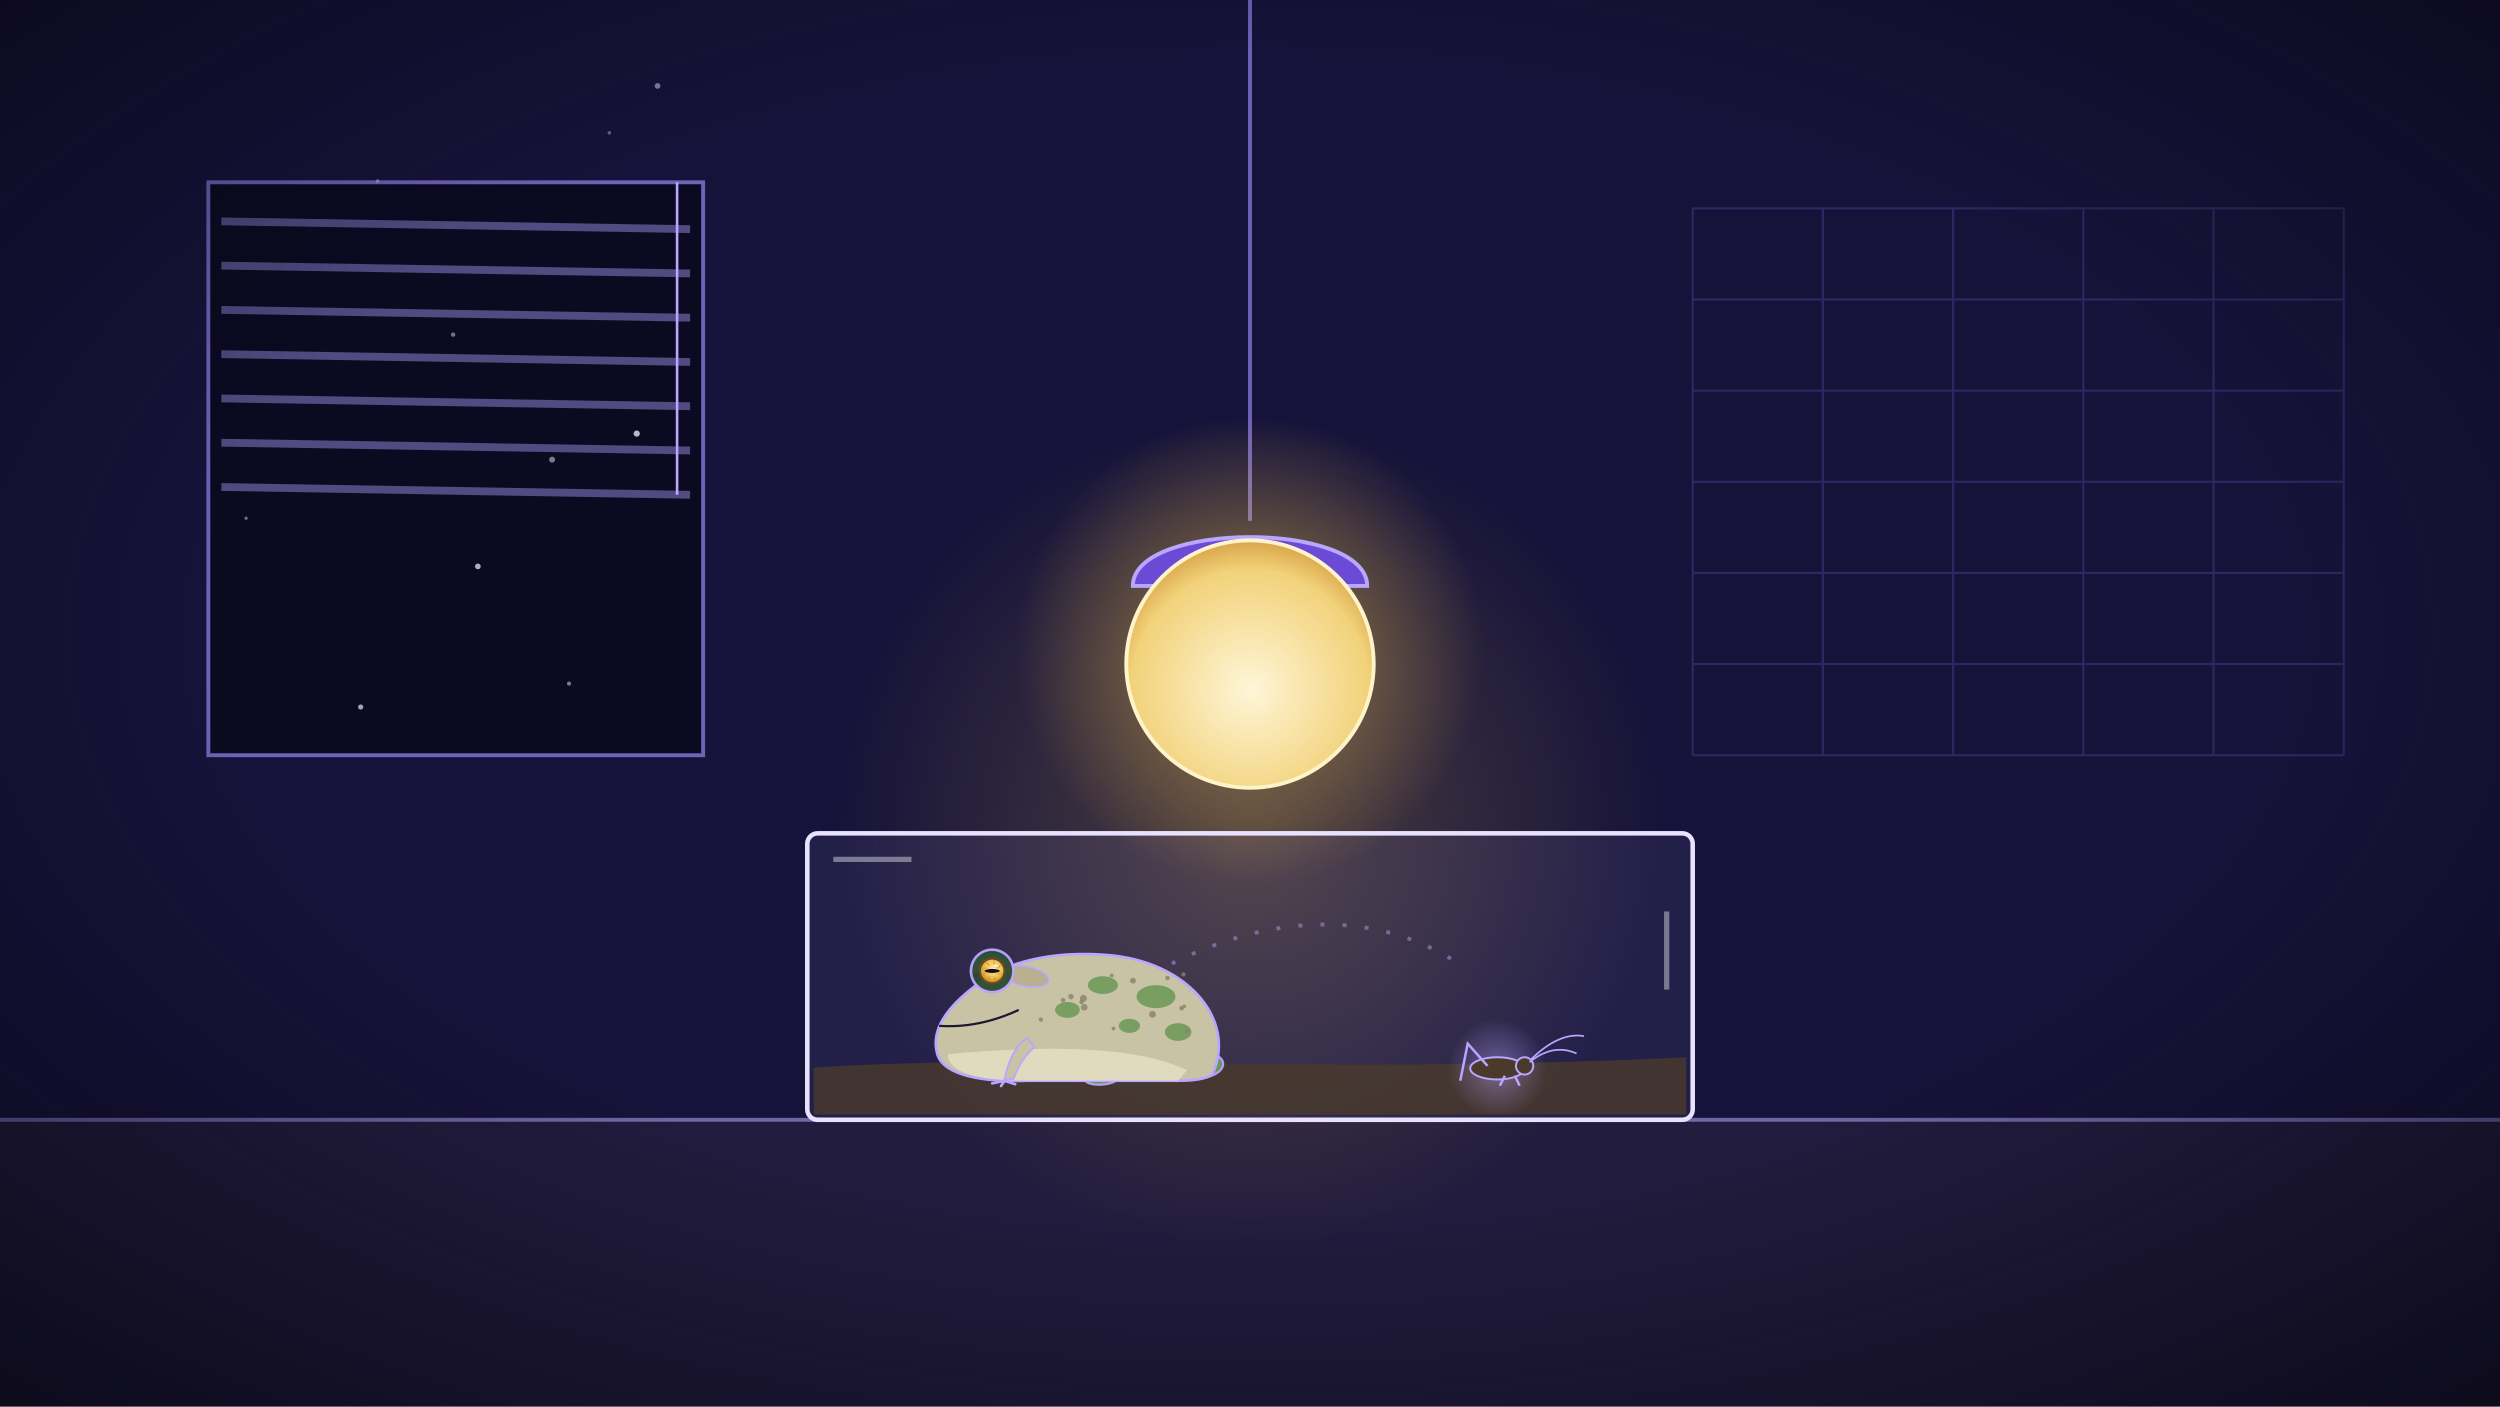
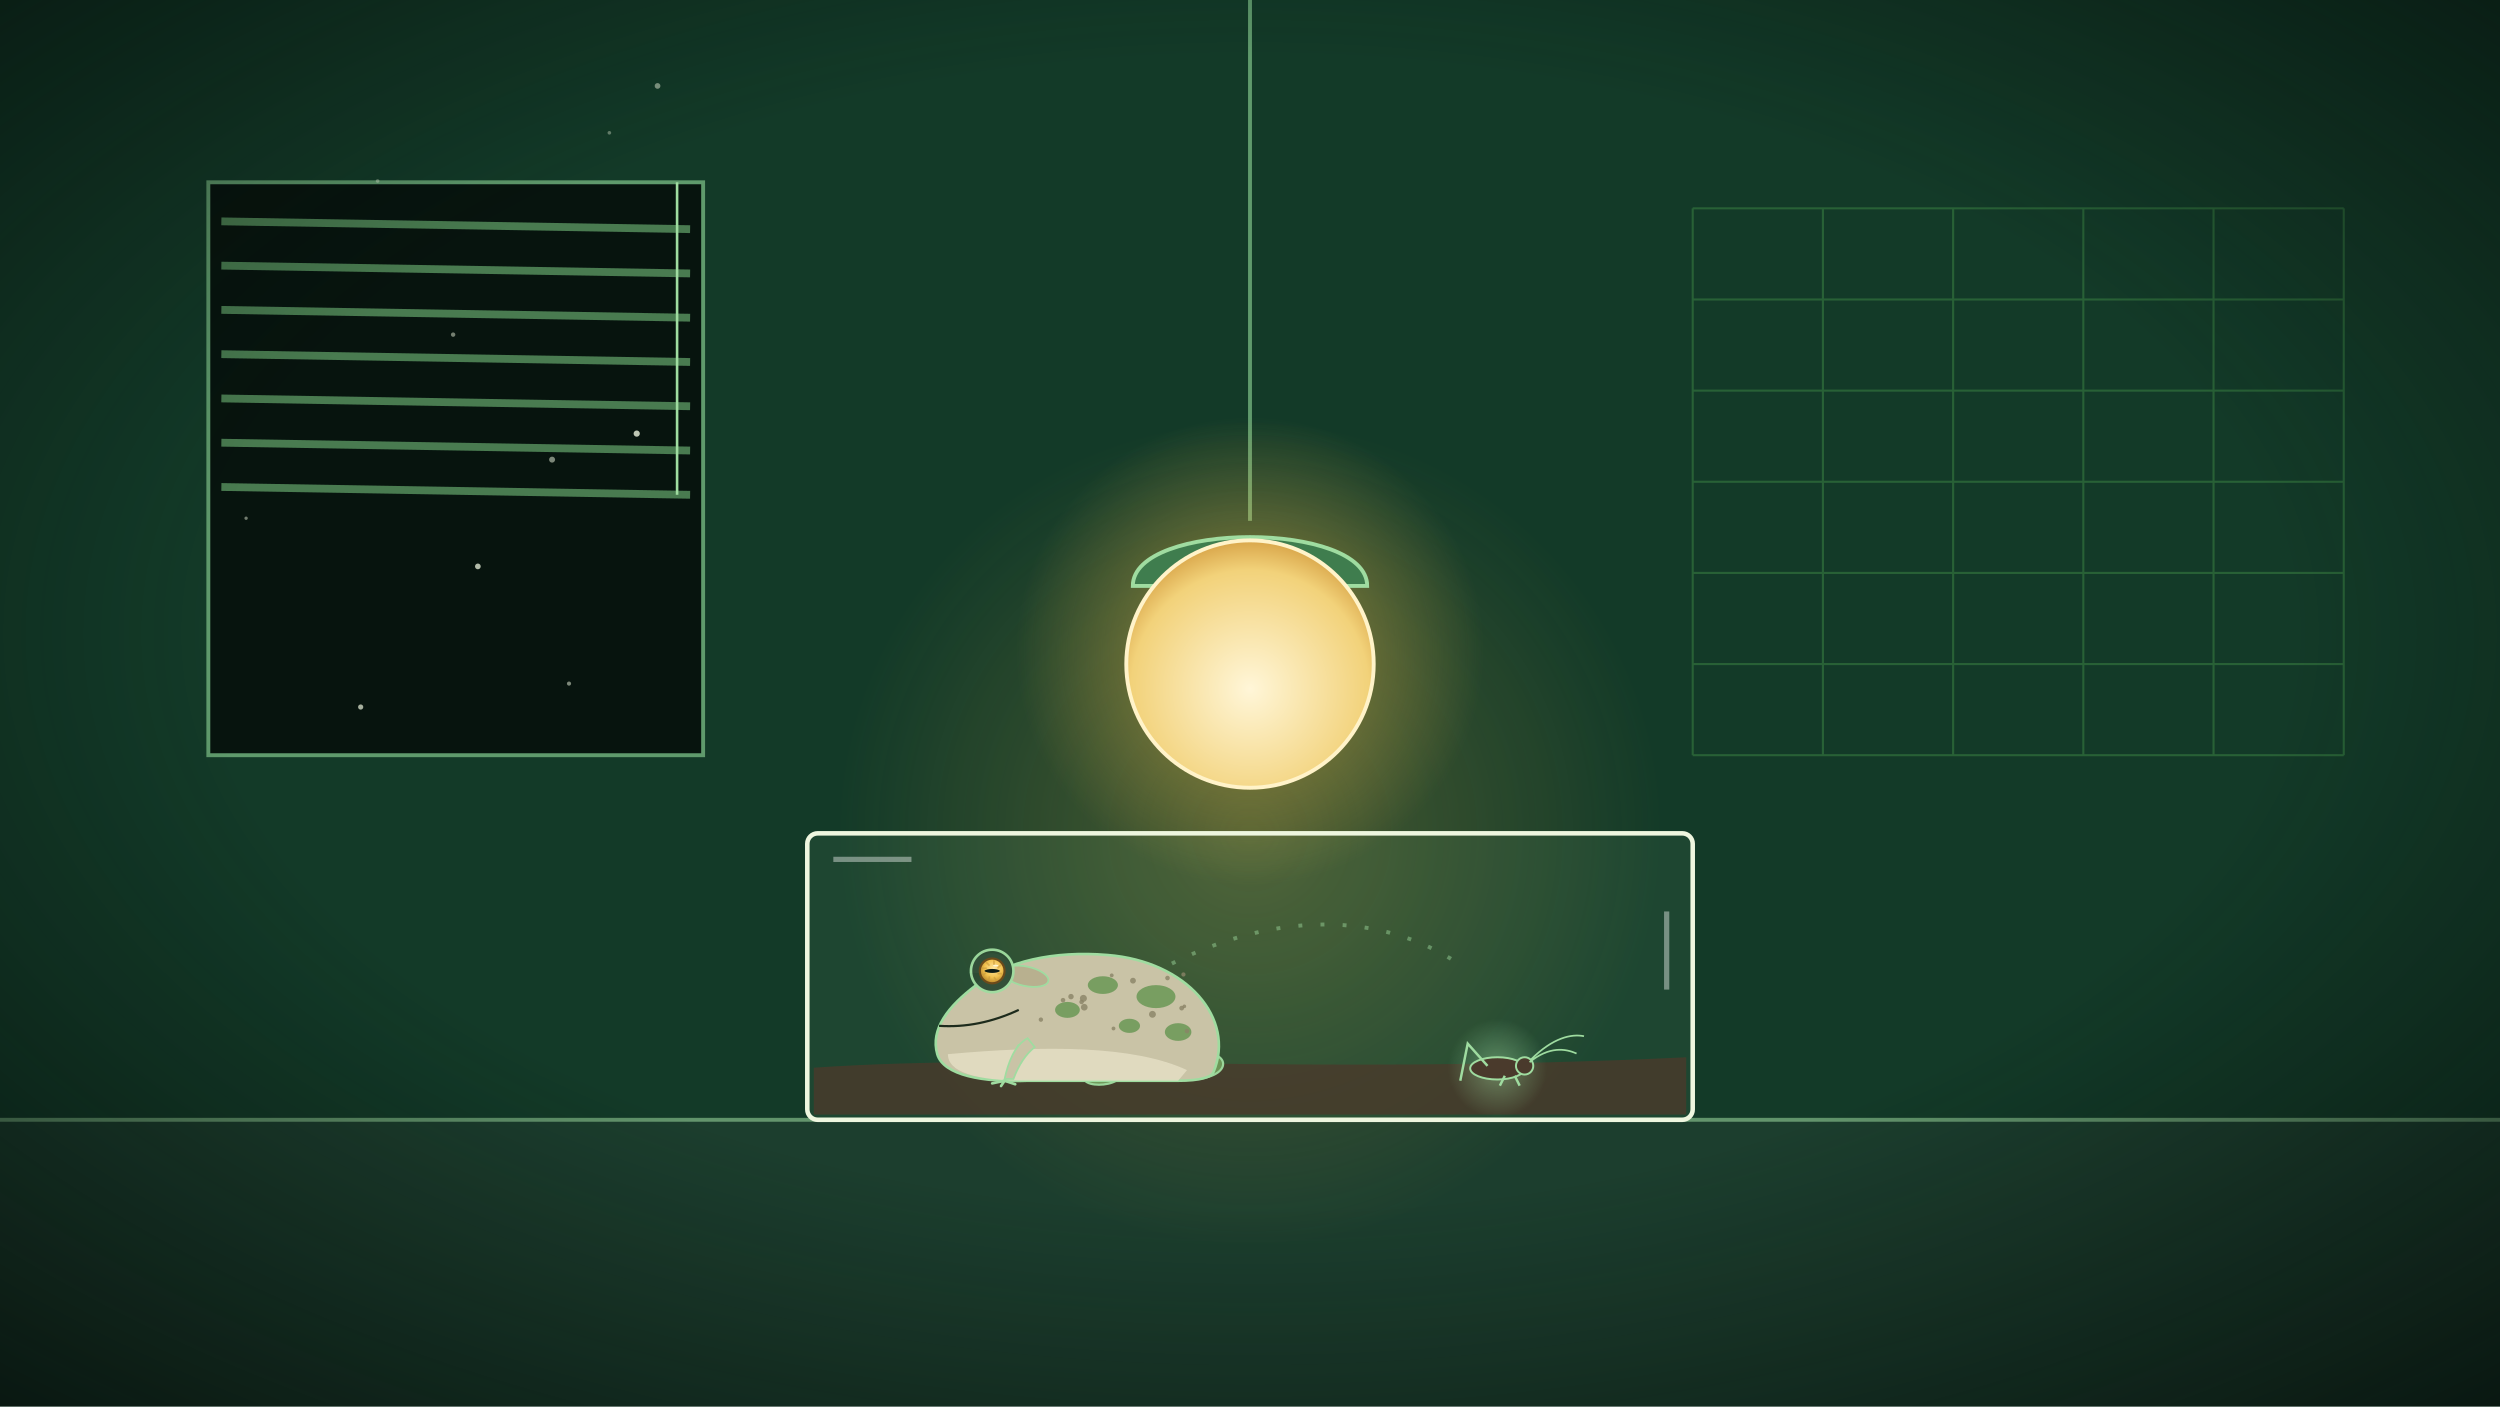
<svg xmlns="http://www.w3.org/2000/svg" viewBox="0 0 1920 1080" width="1920" height="1080">
  <defs>
    <linearGradient id="bgwash" x1="0" y1="0" x2="0" y2="1">
-       <stop offset="0" stop-color="#16142f" />
-       <stop offset="1" stop-color="#0b0a21" />
+       <stop offset="0" stop-color="#122a1f" />
+       <stop offset="1" stop-color="#07140e" />
    </linearGradient>
    <radialGradient id="vign" cx="0.5" cy="0.45" r="0.75">
-       <stop offset="0.55" stop-color="#05040f" stop-opacity="0" />
-       <stop offset="1" stop-color="#05040f" stop-opacity="0.75" />
+       <stop offset="0.55" stop-color="#030a07" stop-opacity="0" />
+       <stop offset="1" stop-color="#030a07" stop-opacity="0.75" />
    </radialGradient>
    <radialGradient id="glowGold">
      <stop offset="0" stop-color="#f2c14e" stop-opacity="0.55" />
      <stop offset="1" stop-color="#f2c14e" stop-opacity="0" />
    </radialGradient>
    <radialGradient id="glowLav">
-       <stop offset="0" stop-color="#b9a6ff" stop-opacity="0.45" />
-       <stop offset="1" stop-color="#b9a6ff" stop-opacity="0" />
+       <stop offset="0" stop-color="#9fdca0" stop-opacity="0.45" />
+       <stop offset="1" stop-color="#9fdca0" stop-opacity="0" />
    </radialGradient>
    <radialGradient id="irisG" cx="0.45" cy="0.4" r="0.6">
      <stop offset="0" stop-color="#ffe7a0" />
      <stop offset="0.6" stop-color="#f2c14e" />
      <stop offset="1" stop-color="#b8862a" />
    </radialGradient>
  </defs>
  <rect width="1920" height="1080" fill="url(#bgwash)" />
-   <rect width="1920" height="1080" fill="#16133a" />
-   <rect x="160" y="140" width="380" height="440" fill="#0b0a21" stroke="#6f62b8" stroke-width="3" />
+   <rect width="1920" height="1080" fill="#133a28" />
+   <rect x="160" y="140" width="380" height="440" fill="#07140e" stroke="#5f9a6c" stroke-width="3" />
  <g>
-     <circle cx="367" cy="435" r="2.2" fill="#e9e2ff" opacity="0.74" />
-     <circle cx="277" cy="543" r="2.0" fill="#e9e2ff" opacity="0.69" />
-     <circle cx="437" cy="525" r="1.6" fill="#e9e2ff" opacity="0.51" />
-     <circle cx="424" cy="353" r="2.3" fill="#e9e2ff" opacity="0.51" />
-     <circle cx="505" cy="66" r="2.2" fill="#e9e2ff" opacity="0.52" />
-     <circle cx="189" cy="398" r="1.3" fill="#e9e2ff" opacity="0.46" />
-     <circle cx="290" cy="139" r="1.4" fill="#e9e2ff" opacity="0.38" />
-     <circle cx="468" cy="102" r="1.4" fill="#e9e2ff" opacity="0.38" />
-     <circle cx="489" cy="333" r="2.4" fill="#e9e2ff" opacity="0.79" />
-     <circle cx="348" cy="257" r="1.7" fill="#e9e2ff" opacity="0.47" />
+     <circle cx="367" cy="435" r="2.2" fill="#eef6df" opacity="0.74" />
+     <circle cx="277" cy="543" r="2.0" fill="#eef6df" opacity="0.69" />
+     <circle cx="437" cy="525" r="1.6" fill="#eef6df" opacity="0.51" />
+     <circle cx="424" cy="353" r="2.3" fill="#eef6df" opacity="0.51" />
+     <circle cx="505" cy="66" r="2.2" fill="#eef6df" opacity="0.52" />
+     <circle cx="189" cy="398" r="1.3" fill="#eef6df" opacity="0.46" />
+     <circle cx="290" cy="139" r="1.4" fill="#eef6df" opacity="0.38" />
+     <circle cx="468" cy="102" r="1.4" fill="#eef6df" opacity="0.38" />
+     <circle cx="489" cy="333" r="2.4" fill="#eef6df" opacity="0.79" />
+     <circle cx="348" cy="257" r="1.7" fill="#eef6df" opacity="0.47" />
  </g>
-   <g stroke="#8a7fd0" stroke-width="6" opacity="0.55">
+   <g stroke="#7fd086" stroke-width="6" opacity="0.55">
    <path d="M170,170 L530,176" />
    <path d="M170,204 L530,210" />
    <path d="M170,238 L530,244" />
    <path d="M170,272 L530,278" />
    <path d="M170,306 L530,312" />
    <path d="M170,340 L530,346" />
    <path d="M170,374 L530,380" />
  </g>
-   <path d="M520,140 L520,380" stroke="#b9a6ff" stroke-width="2" />
-   <g stroke="#4a4290" stroke-width="1.6" opacity="0.45">
+   <path d="M520,140 L520,380" stroke="#9fdca0" stroke-width="2" />
+   <g stroke="#429048" stroke-width="1.6" opacity="0.45">
    <path d="M1300,160 L1800,160" />
    <path d="M1300,230 L1800,230" />
    <path d="M1300,300 L1800,300" />
    <path d="M1300,370 L1800,370" />
    <path d="M1300,440 L1800,440" />
    <path d="M1300,510 L1800,510" />
    <path d="M1300,580 L1800,580" />
    <path d="M1300,160 L1300,580" />
    <path d="M1400,160 L1400,580" />
    <path d="M1500,160 L1500,580" />
    <path d="M1600,160 L1600,580" />
    <path d="M1700,160 L1700,580" />
    <path d="M1800,160 L1800,580" />
  </g>
-   <rect x="0" y="860" width="1920" height="220" fill="#221c3e" />
-   <path d="M0,860 L1920,860" stroke="#b9a6ff" stroke-width="3" opacity="0.55" />
-   <path d="M960,0 L960,400" stroke="#6f62b8" stroke-width="3" />
+   <rect x="0" y="860" width="1920" height="220" fill="#1c3e2e" />
+   <path d="M0,860 L1920,860" stroke="#9fdca0" stroke-width="3" opacity="0.55" />
+   <path d="M960,0 L960,400" stroke="#5f9a6c" stroke-width="3" />
  <circle cx="960" cy="640" r="320" fill="url(#glowGold)" opacity="0.45" />
  <g id="mv-glint-core">
    <circle cx="960" cy="500" r="180" fill="url(#glowGold)" opacity="1" />
  </g>
  <radialGradient id="lampG" cx="0.5" cy="0.6" r="0.6">
    <stop offset="0" stop-color="#fff6d8" />
    <stop offset="0.8" stop-color="#f2d27a" />
    <stop offset="1" stop-color="#d9a64a" />
  </radialGradient>
-   <path d="M870,450 C870,400 1050,400 1050,450 Z" fill="#6b4bd6" stroke="#b9a6ff" stroke-width="3" />
+   <path d="M870,450 C870,400 1050,400 1050,450 Z" fill="#3f7d4e" stroke="#9fdca0" stroke-width="3" />
  <circle cx="960" cy="510" r="95" fill="url(#lampG)" stroke="#fff3c9" stroke-width="3" />
-   <rect x="620" y="640" width="680" height="220" rx="8" fill="#b9a6ff" fill-opacity="0.08" stroke="#e9e2ff" stroke-width="3.5" />
+   <rect x="620" y="640" width="680" height="220" rx="8" fill="#9fdca0" fill-opacity="0.08" stroke="#eef6df" stroke-width="3.5" />
  <path d="M640,660 L700,660 M1280,700 L1280,760" stroke="#ffffff" stroke-width="4" opacity="0.4" />
  <path d="M625,820 C800,808 1000,826 1295,812 L1295,856 L625,856 Z" fill="#4a3a2a" opacity="0.8" />
  <g transform="translate(830,830) scale(-0.68,0.68)">
-     <path d="M-120,-30 C-170,-40 -175,-5 -130,-2 L-40,0 C-30,6 -10,6 -5,0" fill="#6f9a5a" stroke="#b9a6ff" stroke-width="2.5" opacity="0.95" />
+     <path d="M-120,-30 C-170,-40 -175,-5 -130,-2 L-40,0 C-30,6 -10,6 -5,0" fill="#6f9a5a" stroke="#9fdca0" stroke-width="2.5" opacity="0.95" />
    <g id="mv-breathe-labtoad">
-       <path d="M-150,-10 C-175,-70 -120,-135 -30,-142 C30,-147 85,-135 118,-108 C150,-84 170,-58 162,-30 C155,-6 110,2 60,0 L-110,0 C-135,0 -148,-4 -150,-10 Z" fill="#c9c3a6" stroke="#b9a6ff" stroke-width="3" />
+       <path d="M-150,-10 C-175,-70 -120,-135 -30,-142 C30,-147 85,-135 118,-108 C150,-84 170,-58 162,-30 C155,-6 110,2 60,0 L-110,0 C-135,0 -148,-4 -150,-10 Z" fill="#c9c3a6" stroke="#9fdca0" stroke-width="3" />
      <path d="M-120,-12 C-60,-40 40,-40 150,-30 C150,-10 120,0 60,0 L-110,0 Z" fill="#e6e0c6" opacity="0.8" />
      <ellipse cx="-85" cy="-95" rx="22" ry="13" fill="#6f9a5a" opacity="0.9" />
      <ellipse cx="-25" cy="-108" rx="17" ry="10" fill="#6f9a5a" opacity="0.9" />
      <ellipse cx="-110" cy="-55" rx="15" ry="10" fill="#6f9a5a" opacity="0.9" />
      <ellipse cx="15" cy="-80" rx="14" ry="9" fill="#6f9a5a" opacity="0.9" />
      <ellipse cx="-55" cy="-62" rx="12" ry="8" fill="#6f9a5a" opacity="0.9" />
      <circle cx="-59" cy="-113" r="3.3" fill="#8a8366" opacity="0.8" />
      <circle cx="-114" cy="-82" r="2.7" fill="#8a8366" opacity="0.8" />
      <circle cx="-117" cy="-84" r="2.1" fill="#8a8366" opacity="0.8" />
      <circle cx="-35" cy="-119" r="2.2" fill="#8a8366" opacity="0.8" />
      <circle cx="-37" cy="-59" r="2.2" fill="#8a8366" opacity="0.8" />
      <circle cx="-81" cy="-75" r="3.9" fill="#8a8366" opacity="0.8" />
      <circle cx="-3" cy="-93" r="4.0" fill="#8a8366" opacity="0.8" />
      <circle cx="-120" cy="-56" r="2.6" fill="#8a8366" opacity="0.8" />
      <circle cx="-98" cy="-116" r="2.6" fill="#8a8366" opacity="0.8" />
      <circle cx="50" cy="-111" r="3.2" fill="#8a8366" opacity="0.8" />
      <circle cx="11" cy="-95" r="3.1" fill="#8a8366" opacity="0.8" />
      <circle cx="-116" cy="-120" r="2.4" fill="#8a8366" opacity="0.8" />
      <circle cx="20" cy="-91" r="2.6" fill="#8a8366" opacity="0.8" />
      <circle cx="-1" cy="-89" r="2.6" fill="#8a8366" opacity="0.8" />
      <circle cx="45" cy="-69" r="2.5" fill="#8a8366" opacity="0.8" />
      <circle cx="-4" cy="-83" r="3.8" fill="#8a8366" opacity="0.8" />
-       <ellipse cx="62" cy="-118" rx="26" ry="11" fill="#b8b08f" stroke="#b9a6ff" stroke-width="2" transform="rotate(-12 62 -118)" />
-       <path d="M160,-62 C130,-60 100,-66 70,-80" fill="none" stroke="#1b1830" stroke-width="2.5" />
+       <ellipse cx="62" cy="-118" rx="26" ry="11" fill="#b8b08f" stroke="#9fdca0" stroke-width="2" transform="rotate(-12 62 -118)" />
+       <path d="M160,-62 C130,-60 100,-66 70,-80" fill="none" stroke="#1d2b1c" stroke-width="2.5" />
    </g>
-     <path d="M78,-120 C80,-150 120,-150 124,-122" fill="#c9c3a6" stroke="#b9a6ff" stroke-width="2.5" />
-     <circle cx="100" cy="-124" r="24" fill="#2c4a33" stroke="#b9a6ff" stroke-width="3" opacity="0.95" />
+     <path d="M78,-120 C80,-150 120,-150 124,-122" fill="#c9c3a6" stroke="#9fdca0" stroke-width="2.5" />
+     <circle cx="100" cy="-124" r="24" fill="#2c4a33" stroke="#9fdca0" stroke-width="3" opacity="0.95" />
    <circle cx="100" cy="-124" r="14" fill="url(#irisG)" stroke="#6b4a1a" stroke-width="2.5" />
    <path d="M107,-122 L111,-119" stroke="#c99a3a" stroke-width="2" opacity="0.6" />
    <path d="M103,-118 L104,-113" stroke="#c99a3a" stroke-width="2" opacity="0.6" />
    <path d="M98,-117 L95,-113" stroke="#c99a3a" stroke-width="2" opacity="0.6" />
    <path d="M94,-121 L89,-121" stroke="#c99a3a" stroke-width="2" opacity="0.6" />
    <path d="M94,-127 L90,-131" stroke="#c99a3a" stroke-width="2" opacity="0.6" />
    <path d="M98,-131 L98,-136" stroke="#c99a3a" stroke-width="2" opacity="0.6" />
    <path d="M103,-130 L107,-134" stroke="#c99a3a" stroke-width="2" opacity="0.6" />
    <path d="M106,-127 L112,-127" stroke="#c99a3a" stroke-width="2" opacity="0.6" />
-     <path d="M91,-124 C94,-127 106,-127 109,-124 C106,-121 94,-121 91,-124 Z" fill="#120f1c" />
+     <path d="M91,-124 C94,-127 106,-127 109,-124 C106,-121 94,-121 91,-124 Z" fill="#0f1c16" />
    <ellipse cx="96" cy="-130" rx="3" ry="1" fill="#fffbe8" opacity="0.85" />
-     <path d="M70,-40 C80,-20 82,-8 86,0 M86,0 L74,4 M86,0 L90,6 M86,0 L100,3" fill="none" stroke="#b9a6ff" stroke-width="3" stroke-linecap="round" />
-     <path d="M60,-48 C75,-40 82,-20 86,-2 L76,-2 C70,-18 62,-30 52,-38 Z" fill="#c9c3a6" stroke="#b9a6ff" stroke-width="2" />
+     <path d="M70,-40 C80,-20 82,-8 86,0 M86,0 L74,4 M86,0 L90,6 M86,0 L100,3" fill="none" stroke="#9fdca0" stroke-width="3" stroke-linecap="round" />
+     <path d="M60,-48 C75,-40 82,-20 86,-2 L76,-2 C70,-18 62,-30 52,-38 Z" fill="#c9c3a6" stroke="#9fdca0" stroke-width="2" />
  </g>
-   <path d="M900,740 C980,700 1060,700 1120,740" fill="none" stroke="#b9a6ff" stroke-width="3" stroke-dasharray="3 14" opacity="0.45" />
+   <path d="M900,740 C980,700 1060,700 1120,740" fill="none" stroke="#9fdca0" stroke-width="3" stroke-dasharray="3 14" opacity="0.45" />
  <g transform="translate(1150,830) scale(0.95,0.95)">
    <circle cx="0" cy="-10" r="40" fill="url(#glowLav)" opacity="1" />
-     <ellipse cx="0" cy="-10" rx="22" ry="9" fill="#4a3a2c" stroke="#b9a6ff" stroke-width="1.6" />
-     <circle cx="22" cy="-12" r="7" fill="#4a3a2c" stroke="#b9a6ff" stroke-width="1.6" />
-     <path d="M27,-17 C45,-35 60,-38 70,-36 M26,-15 C42,-28 55,-26 64,-22" fill="none" stroke="#b9a6ff" stroke-width="1.4" />
-     <path d="M-8,-12 L-24,-30 L-30,0 M6,-4 L2,4 M14,-4 L18,4" fill="none" stroke="#b9a6ff" stroke-width="2" />
+     <ellipse cx="0" cy="-10" rx="22" ry="9" fill="#4a3a2c" stroke="#9fdca0" stroke-width="1.6" />
+     <circle cx="22" cy="-12" r="7" fill="#4a3a2c" stroke="#9fdca0" stroke-width="1.6" />
+     <path d="M27,-17 C45,-35 60,-38 70,-36 M26,-15 C42,-28 55,-26 64,-22" fill="none" stroke="#9fdca0" stroke-width="1.4" />
+     <path d="M-8,-12 L-24,-30 L-30,0 M6,-4 L2,4 M14,-4 L18,4" fill="none" stroke="#9fdca0" stroke-width="2" />
  </g>
  <rect width="1920" height="1080" fill="url(#vign)" />
</svg>
